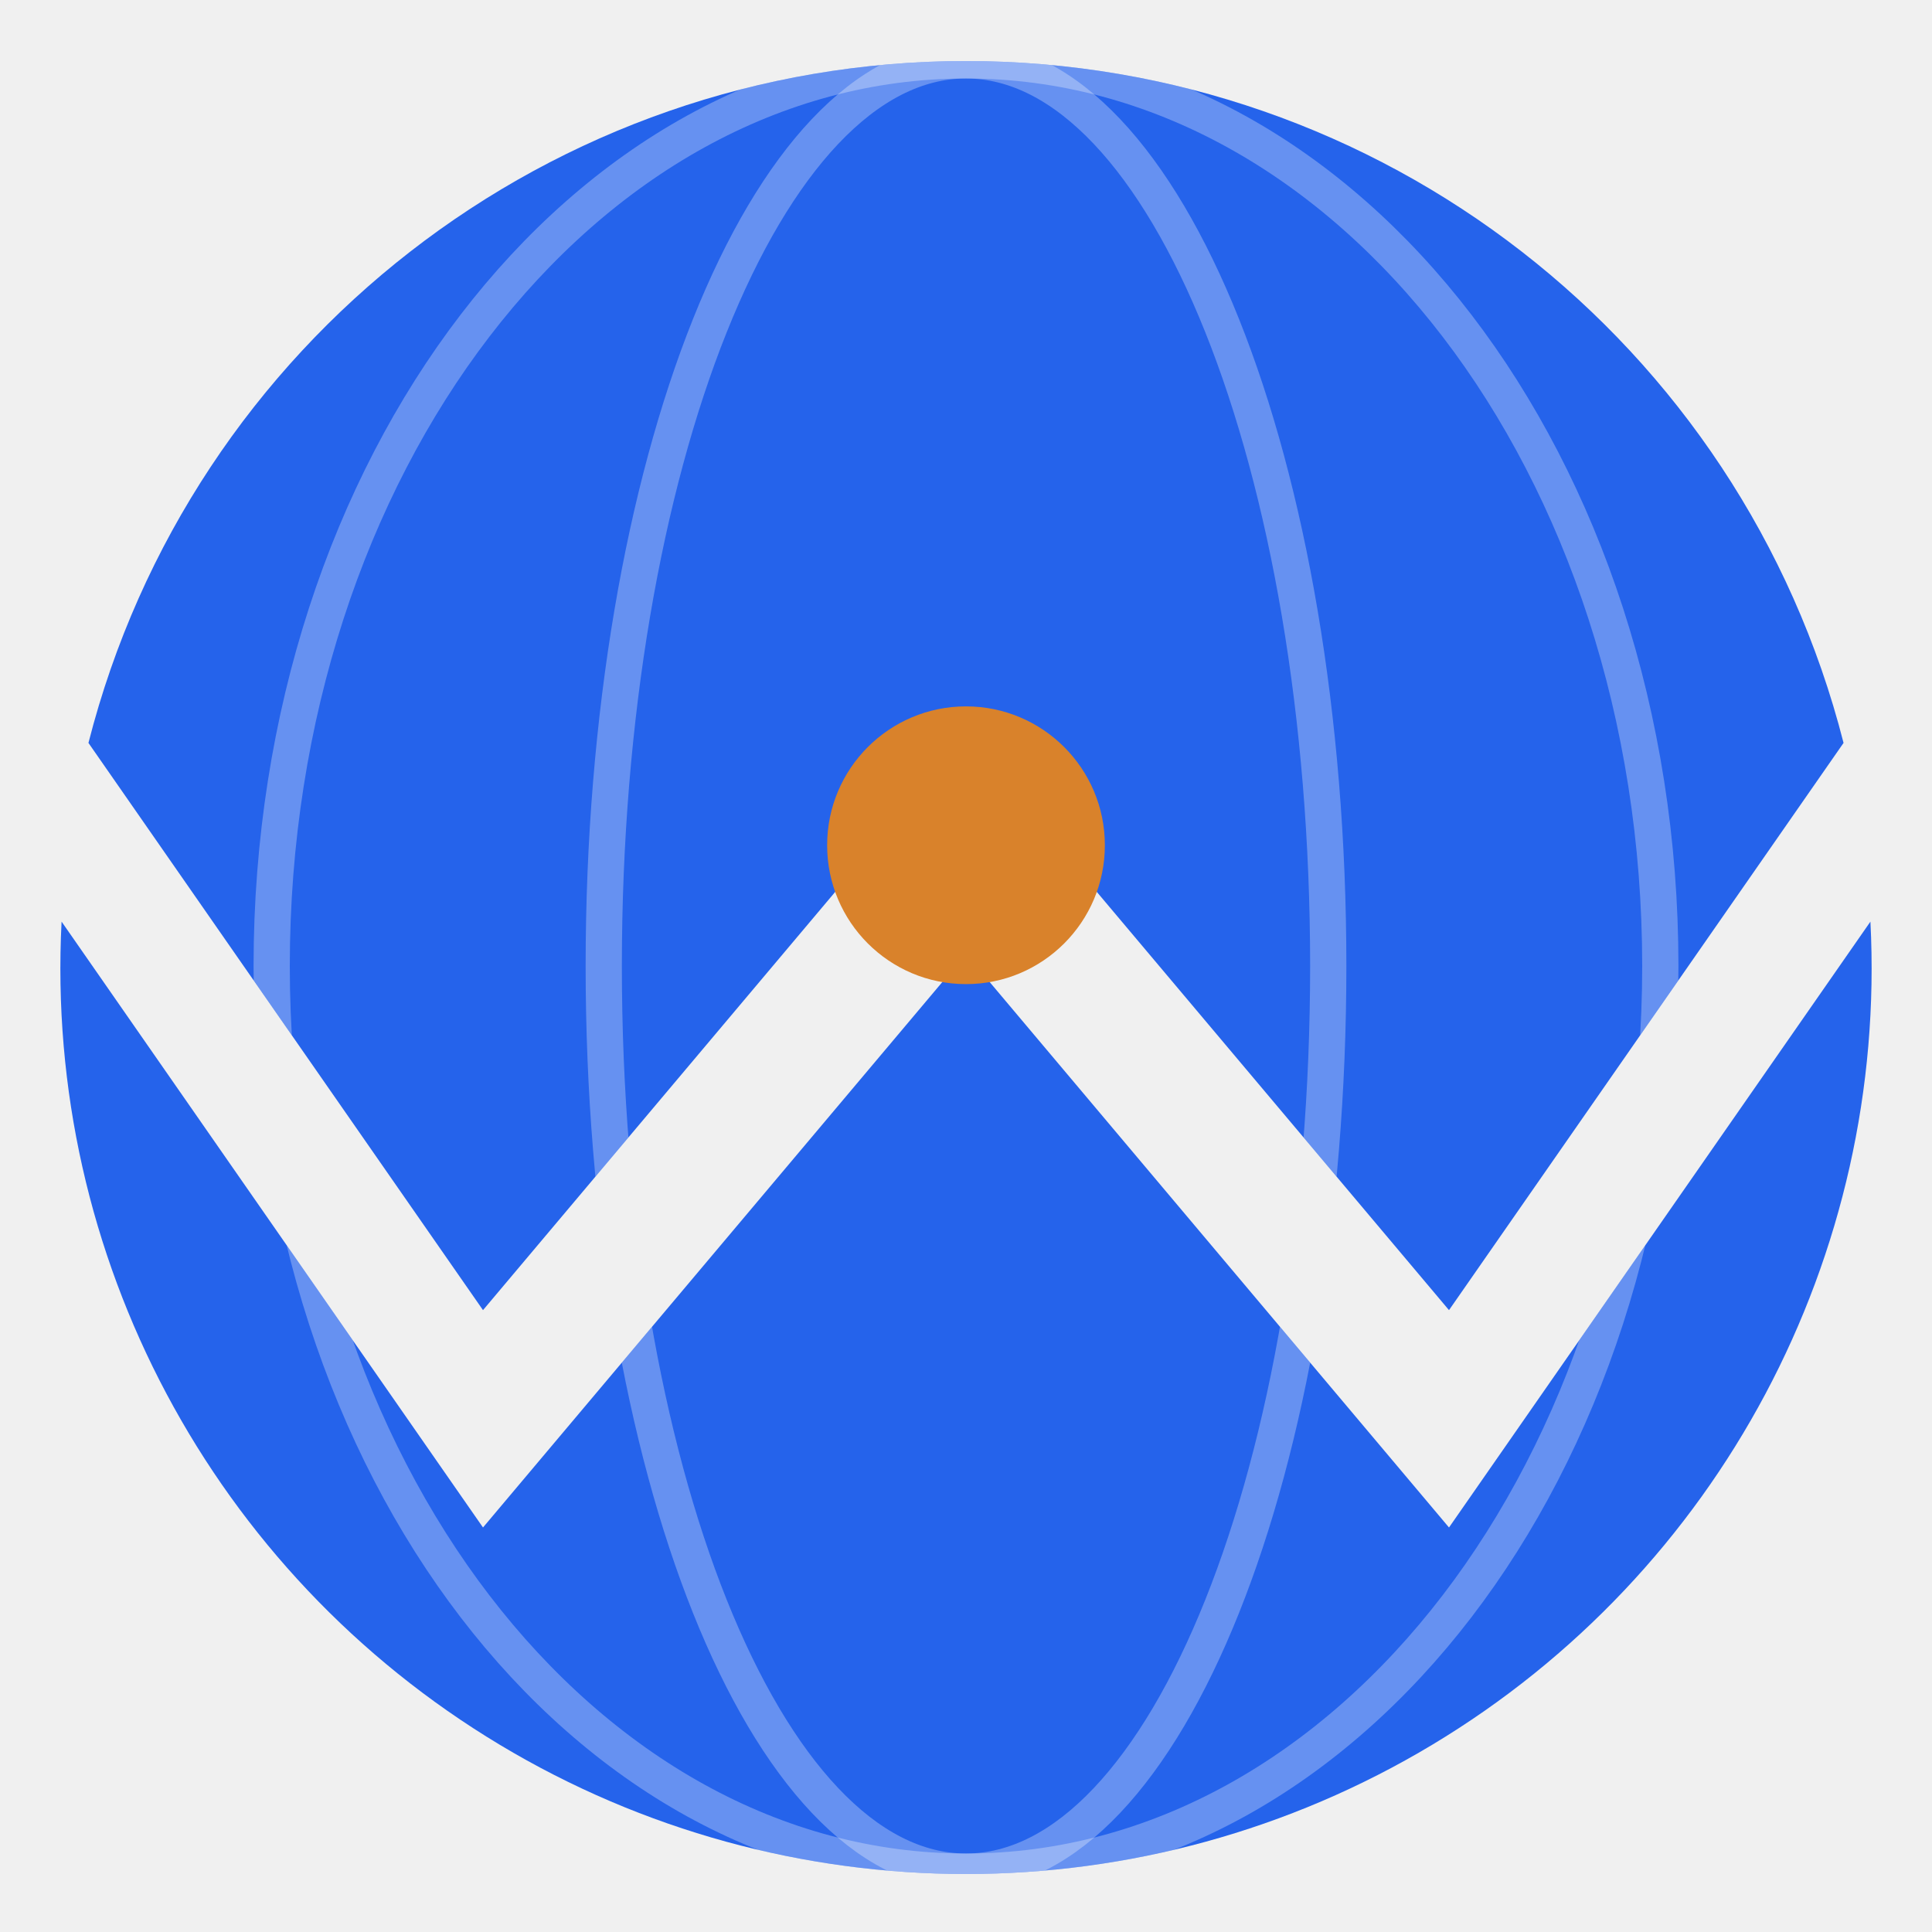
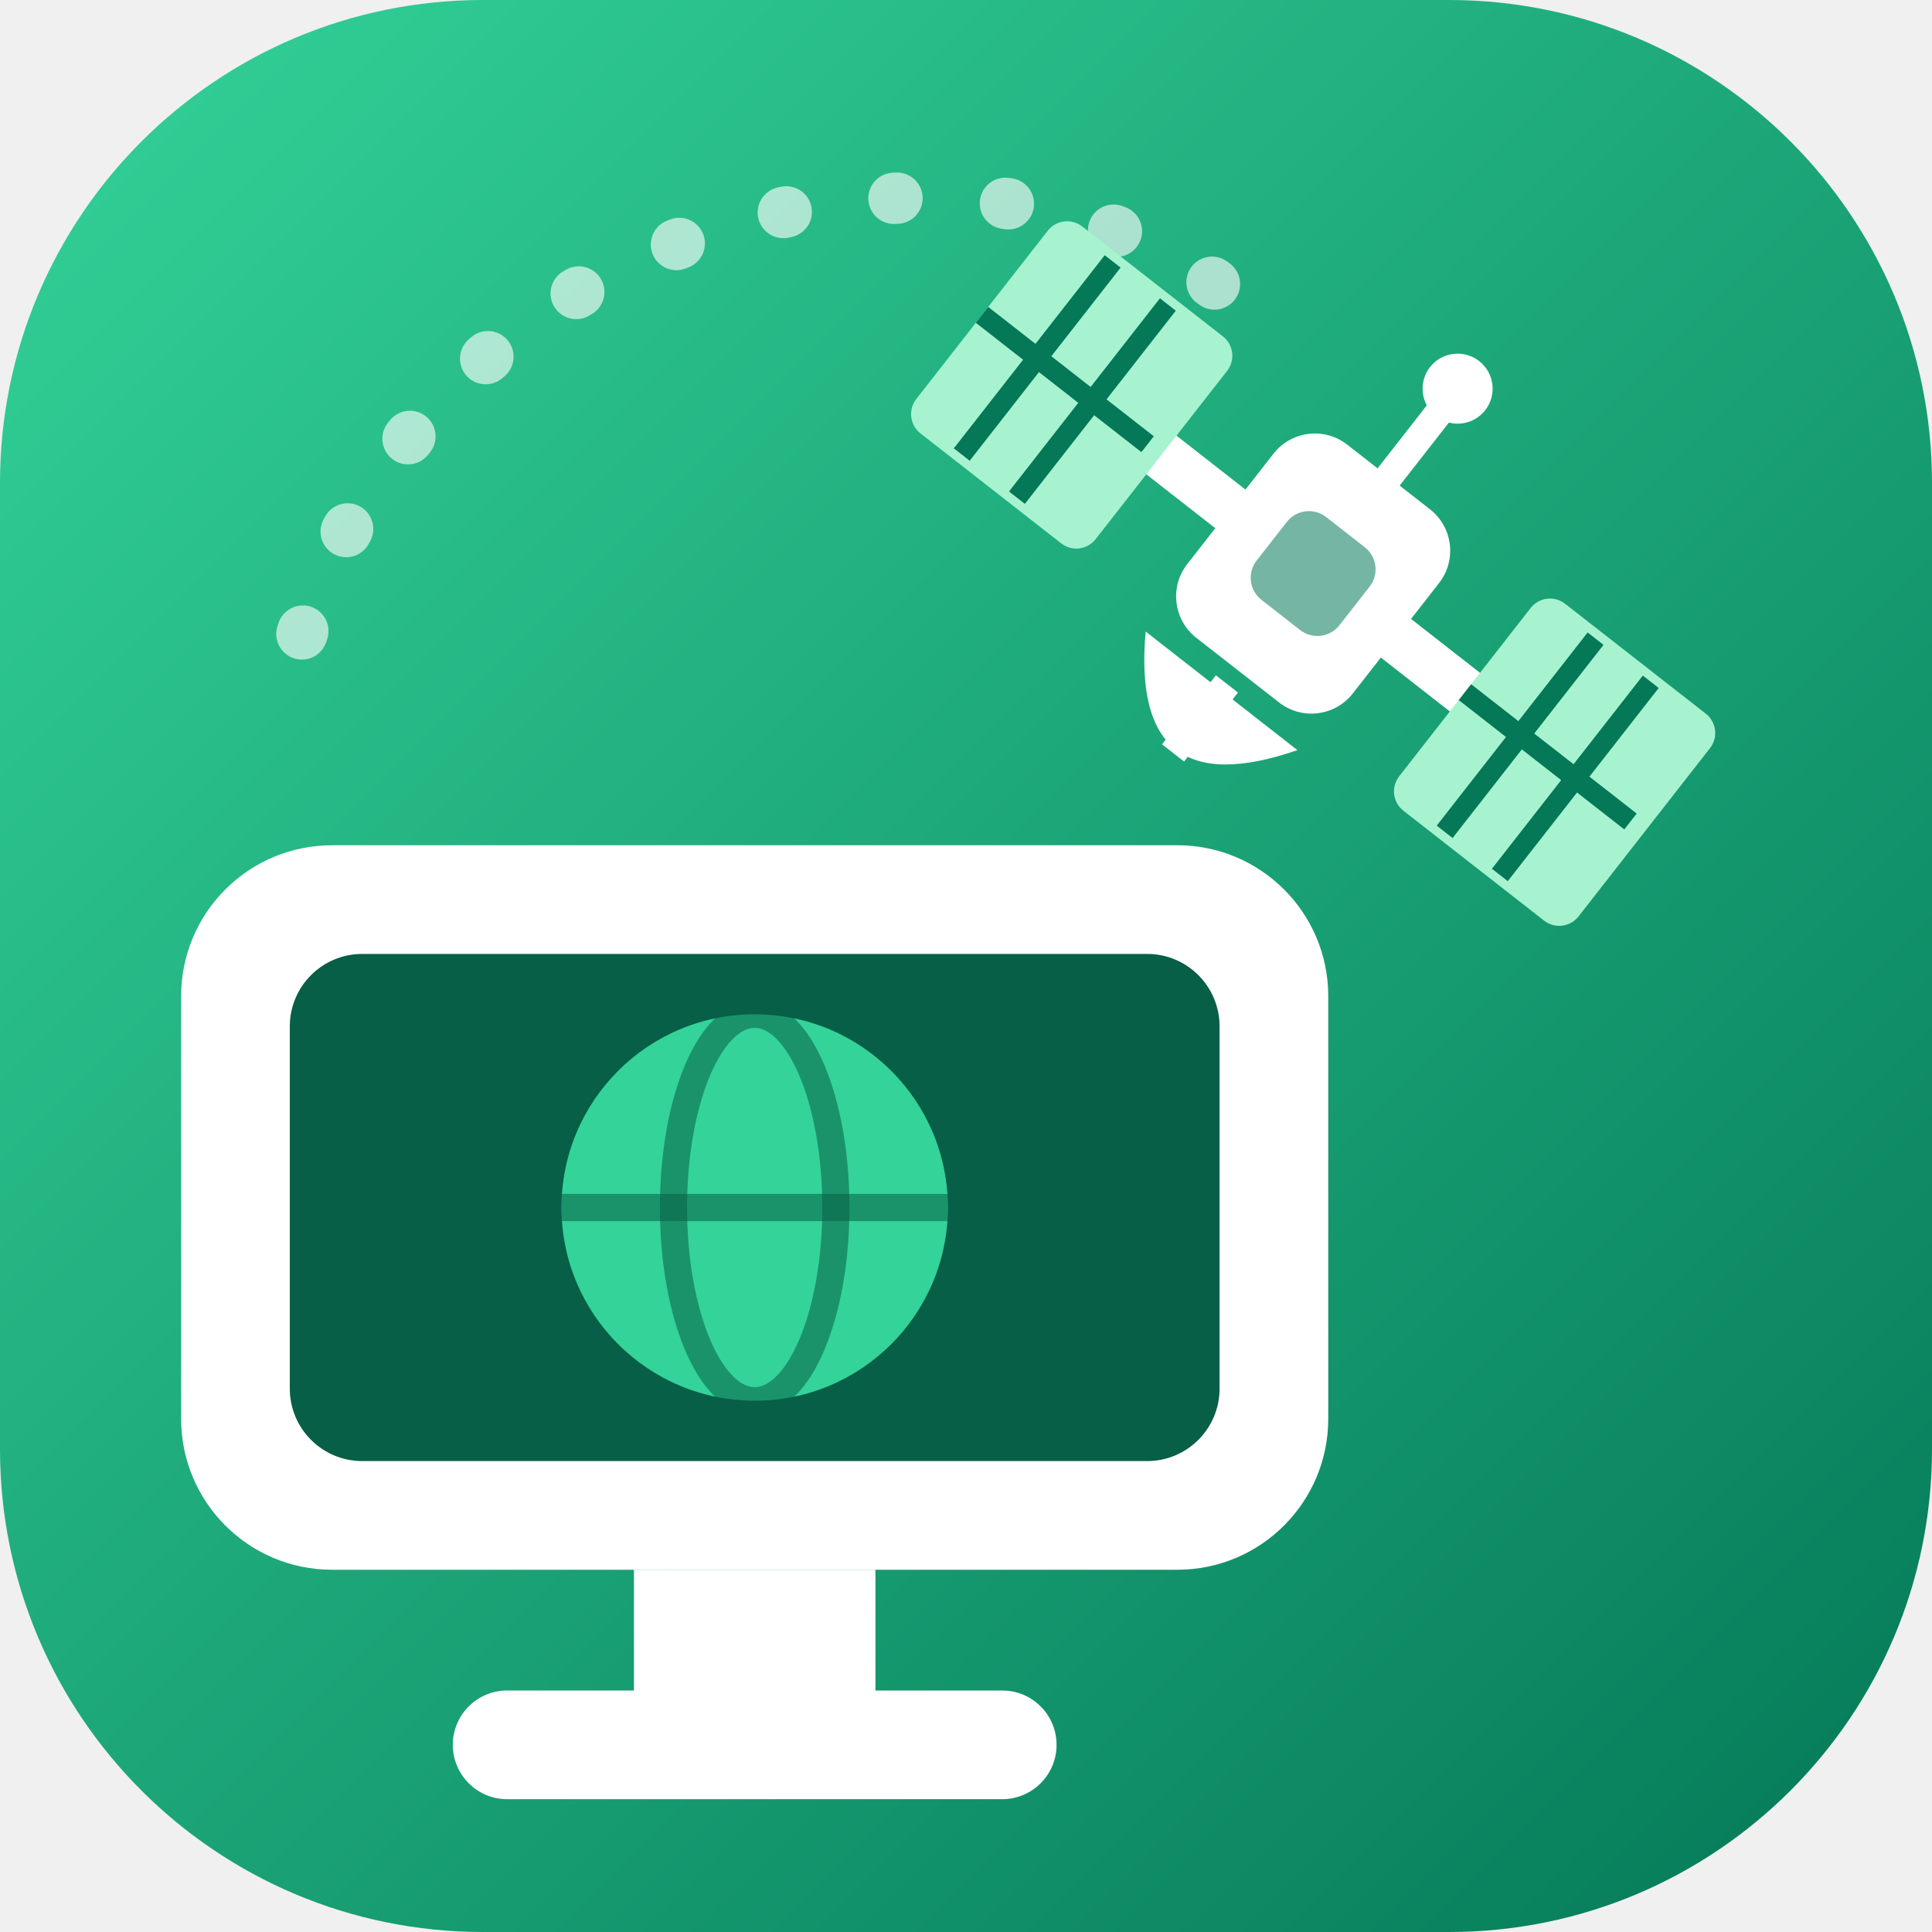
- <svg xmlns="http://www.w3.org/2000/svg" viewBox="0 0 64 64" width="256" height="256" role="img" aria-label="WWM mark">
-   <path fill="#2563EB" d="M2.93,24.61L16,43.4L32,24.4L48,43.4L61.07,24.61A30 30 0 0 0 2.93,24.61Z" />
-   <path fill="#2563EB" d="M2.04,30.53L16,50.6L32,31.6L48,50.6L61.96,30.53A30 30 0 1 1 2.04,30.53Z" />
-   <clipPath id="wwm-mark-g">
-     <path d="M2.93,24.61L16,43.4L32,24.4L48,43.4L61.07,24.61A30 30 0 0 0 2.93,24.61Z" />
-     <path d="M2.04,30.53L16,50.6L32,31.6L48,50.6L61.96,30.53A30 30 0 1 1 2.04,30.53Z" />
-   </clipPath>
-   <g clip-path="url(#wwm-mark-g)" fill="none" stroke="#fff" stroke-opacity=".3" stroke-width="1.2">
-     <ellipse cx="32" cy="32" rx="12" ry="30" />
-     <ellipse cx="32" cy="32" rx="23" ry="30" />
+ <svg xmlns="http://www.w3.org/2000/svg" role="img" width="256" height="256" viewBox="0 0 64 64">
+   <defs>
+     <linearGradient id="wwm-g" x1="0" y1="0" x2="1" y2="1">
+       <stop offset="0" stop-color="#34D399" />
+       <stop offset="1" stop-color="#047857" />
+     </linearGradient>
+   </defs>
+   <rect width="64" height="64" rx="16" fill="url(#wwm-g)" />
+   <path d="M10 21C15 6 34 3 41.5 10.5" fill="none" stroke="#fff" stroke-opacity=".62" stroke-width="1.7" stroke-linecap="round" stroke-dasharray="0.1 3.6" />
+   <rect x="6" y="28" width="38" height="24" rx="5" fill="#fff" />
+   <rect x="9.6" y="31.6" width="30.8" height="16.8" rx="2.4" fill="#065F46" />
+   <rect x="21" y="52" width="8" height="4.2" fill="#fff" />
+   <rect x="15" y="56" width="20" height="3.6" rx="1.8" fill="#fff" />
+   <circle cx="25" cy="40" r="6.4" fill="#34D399" />
+   <g fill="none" stroke="#065F46" stroke-opacity=".55" stroke-width="0.9">
+     <ellipse cx="25" cy="40" rx="2.69" ry="6.4" />
+     <path d="M18.6,40H31.4" />
  </g>
-   <circle cx="32" cy="28" r="4.6" fill="#D9822B" />
+   <g transform="translate(43.5,19) rotate(38) scale(0.58)">
+     <rect x="-12" y="-1.4" width="24" height="2.8" fill="#fff" />
+     <rect x="-24" y="-7.5" width="13" height="15" rx="1.4" fill="#A7F3D0" />
+     <path d="M-20,-7V7M-16,-7V7M-24,0H-12" stroke="#047857" stroke-width="1.15" fill="none" />
+     <rect x="11" y="-7.5" width="13" height="15" rx="1.4" fill="#A7F3D0" />
+     <path d="M15,-7V7M19,-7V7M11,0H23" stroke="#047857" stroke-width="1.15" fill="none" />
+     <rect x="-6" y="-7" width="12" height="14" rx="3" fill="#fff" />
+     <rect x="-3" y="-3" width="6" height="6" rx="1.6" fill="#047857" opacity=".55" />
+     <path d="M-5.5,8.5Q0,17 5.5,8.5Z" fill="#fff" />
+     <rect x="-.8" y="8" width="1.6" height="5" fill="#fff" />
+     <rect x="-.8" y="-12.5" width="1.6" height="6" fill="#fff" />
+     <circle cy="-13.4" r="2" fill="#fff" />
+   </g>
</svg>
